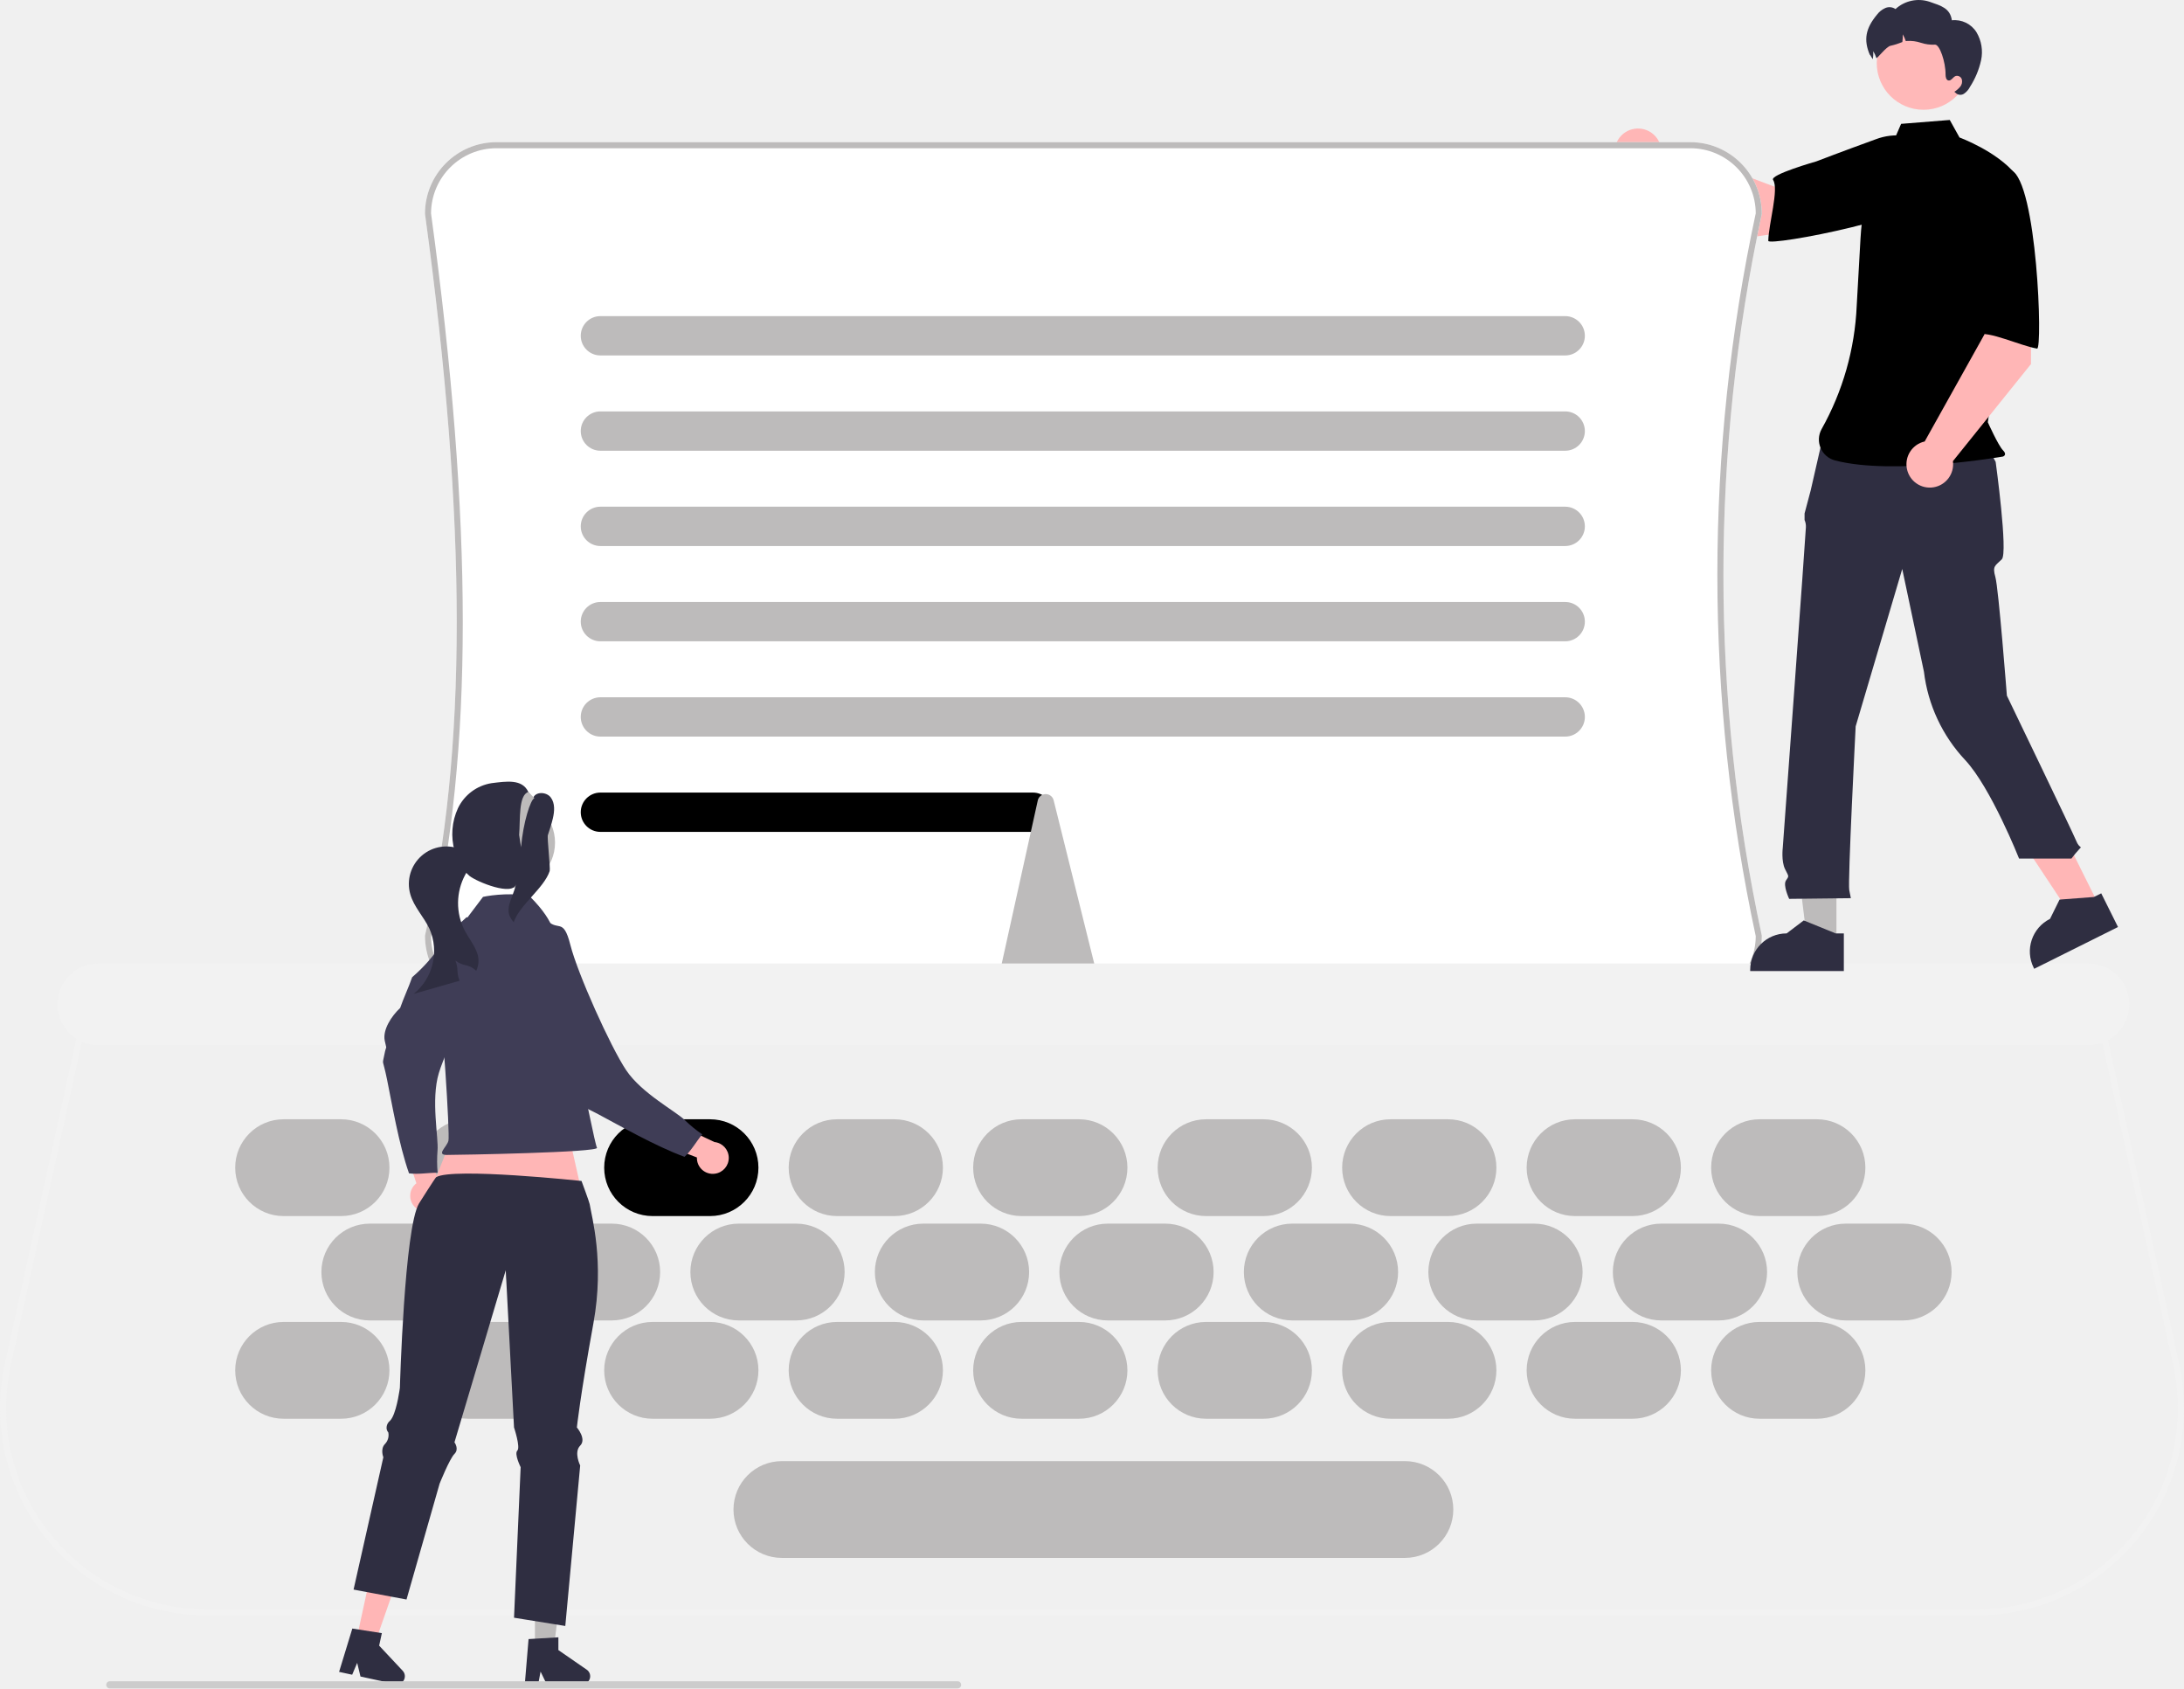
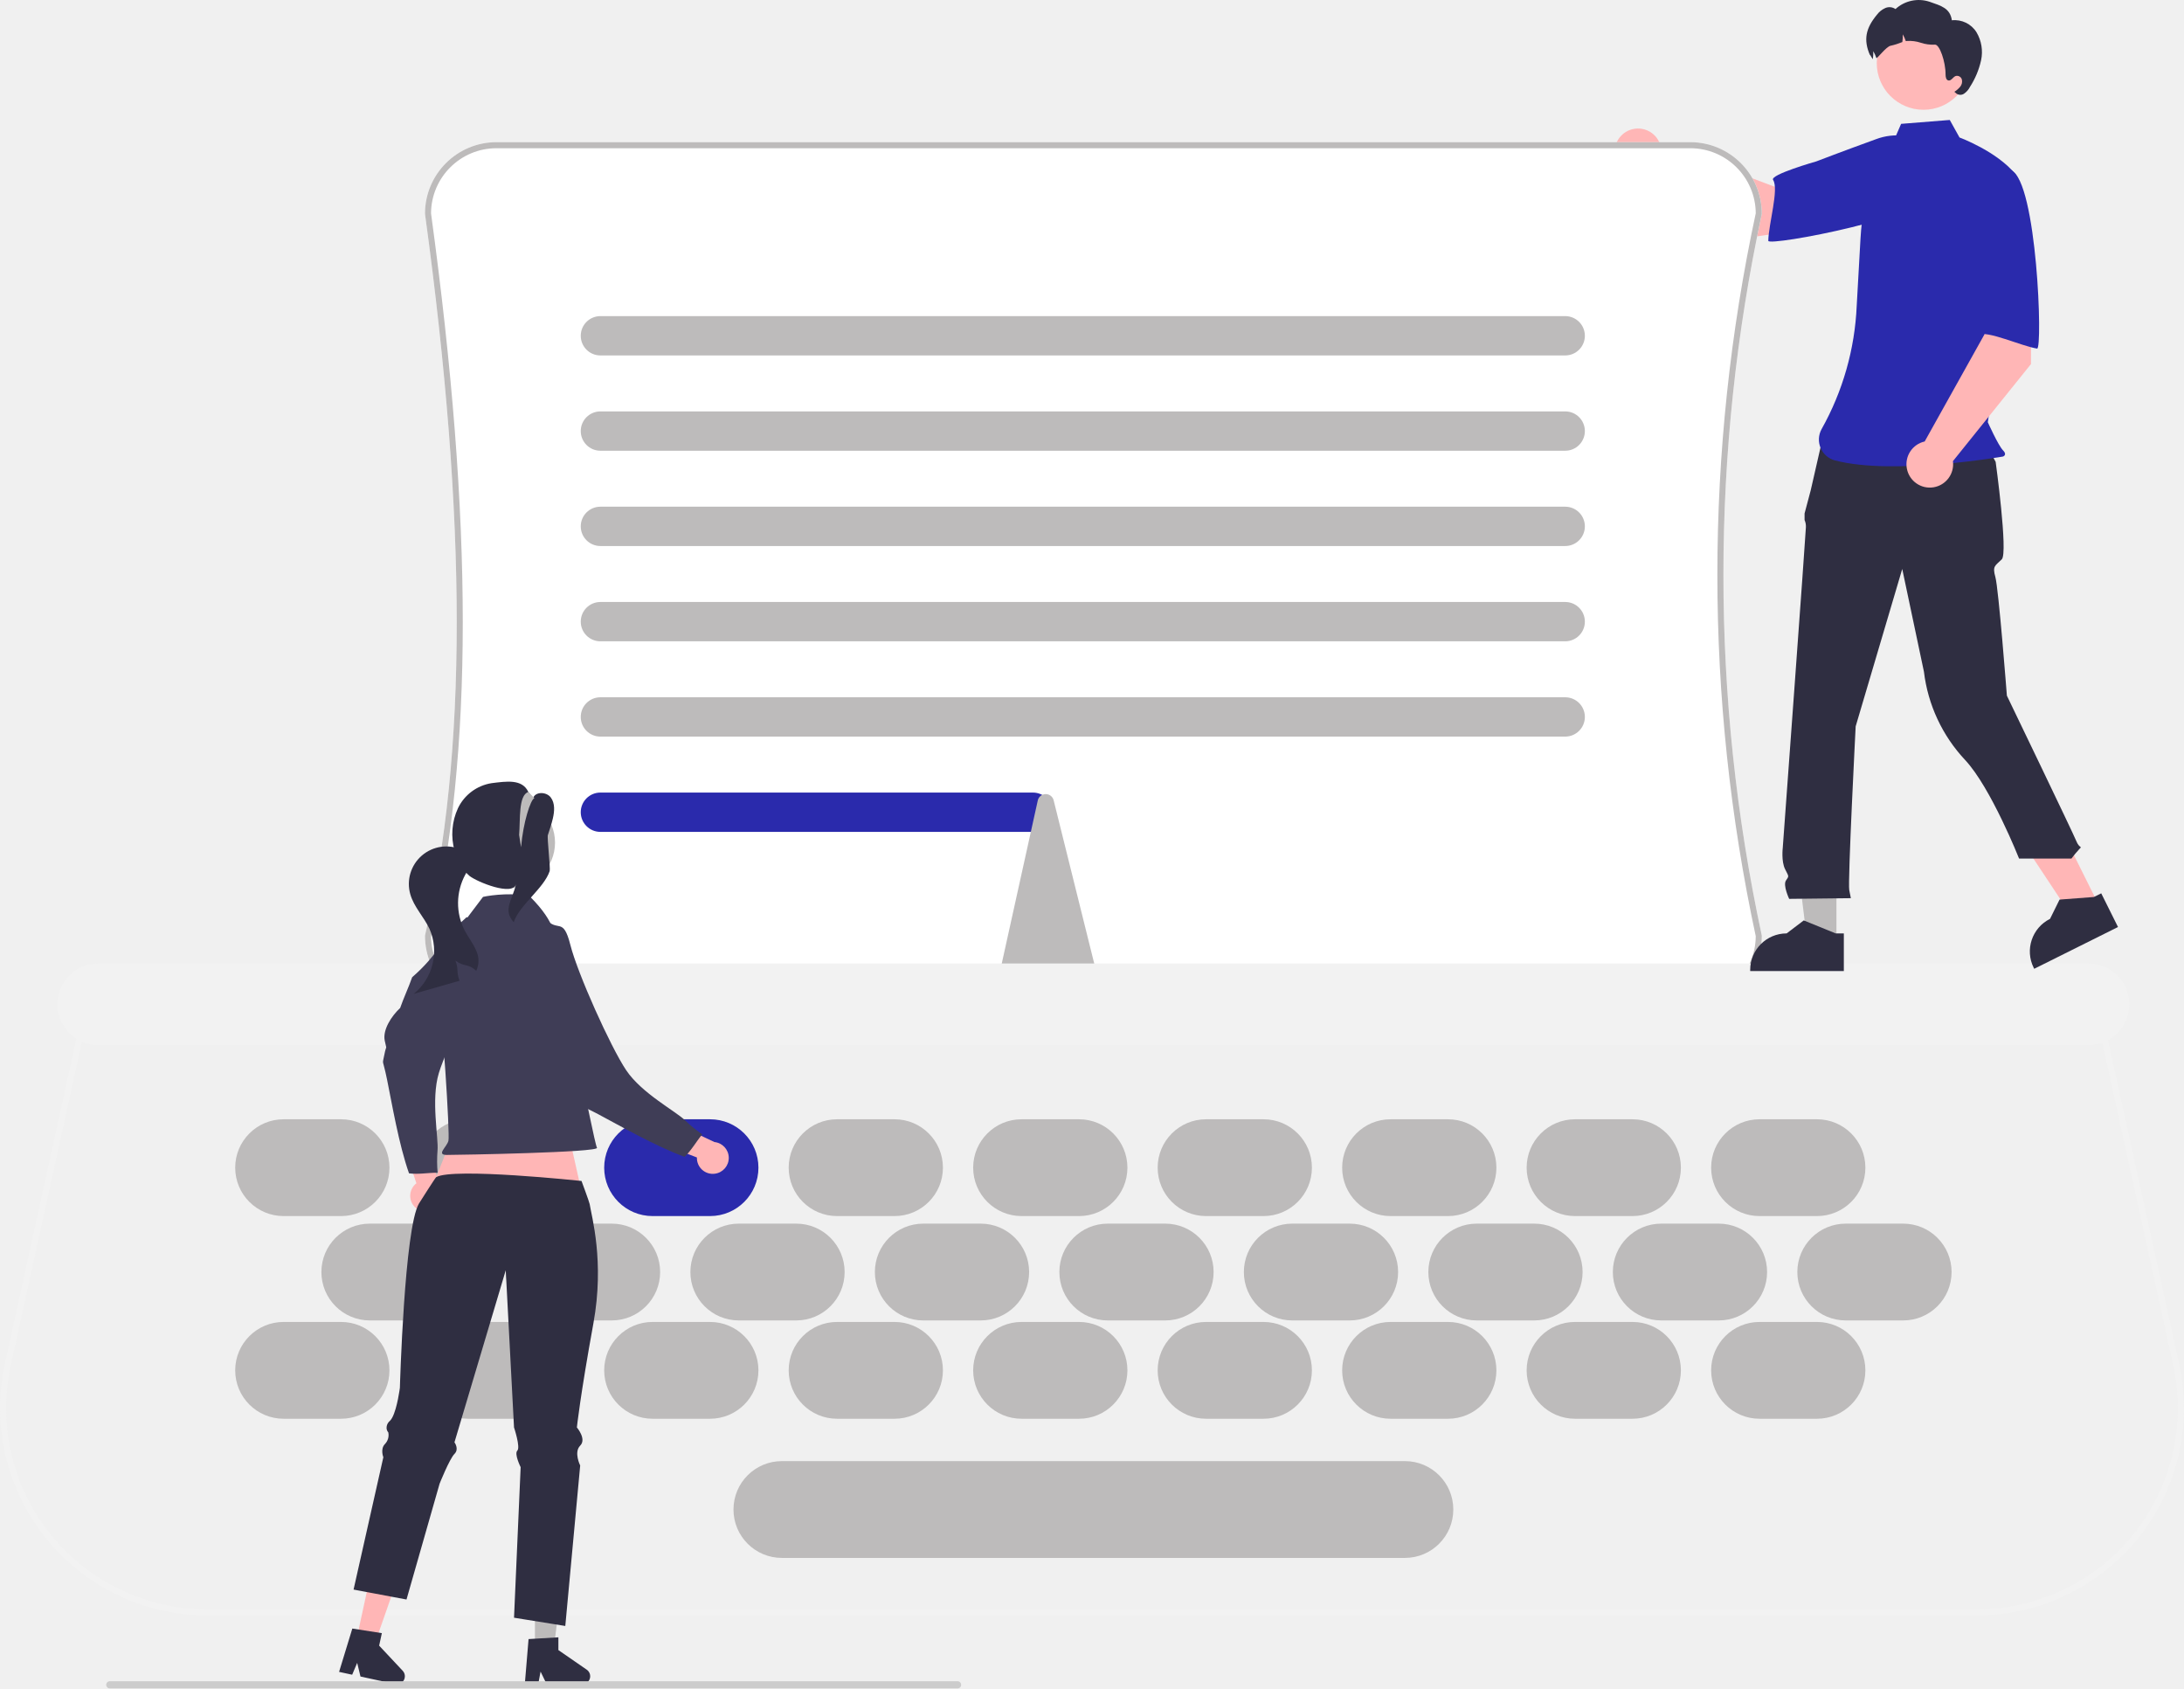
<svg xmlns="http://www.w3.org/2000/svg" data-name="Layer 1" width="722.113" height="558.151" viewBox="0 0 722.113 558.151">
  <path d="M892.077,705.041h-585.082a68.496,68.496,0,0,1-66.896-83.213l26.134-118.787H932.84l26.134,118.787a68.496,68.496,0,0,1-66.896,83.213Zm-624.237-200-25.788,117.217a66.497,66.497,0,0,0,64.943,80.783h585.082a66.497,66.497,0,0,0,64.943-80.783l-25.788-117.217Z" transform="translate(-238.4798 -171.0368)" fill="#f2f2f2" />
  <path d="M817.785,249.415l30.69-4.574-4.848-21.349-18.4,9.267-37.961-14.307a7.717,7.717,0,1,0-5.048,10.199Z" transform="translate(-238.4798 -171.0368)" fill="#ffb6b6" />
-   <path d="M880.164,233.455c-2.373,8.995-57.048,19.141-57.02,17.195.078-5.531,3.593-17.135,1.585-20.146-1.148-1.722,14.313-6.121,14.313-6.121s8.533-3.285,19.596-7.293a19.721,19.721,0,0,1,18.85,2.604S882.537,224.461,880.164,233.455Z" transform="translate(-238.4798 -171.0368)" fill="CC3232" />
+   <path d="M880.164,233.455c-2.373,8.995-57.048,19.141-57.02,17.195.078-5.531,3.593-17.135,1.585-20.146-1.148-1.722,14.313-6.121,14.313-6.121s8.533-3.285,19.596-7.293a19.721,19.721,0,0,1,18.85,2.604S882.537,224.461,880.164,233.455Z" transform="translate(-238.4798 -171.0368)" fill="#2A2AAC" />
  <path d="M351.247,608.037h-19a16,16,0,0,0,0,32h19a16,16,0,0,0,0-32Z" transform="translate(-238.4798 -171.0368)" fill="#bdbbbb" />
  <path d="M412.247,608.037h-19a16,16,0,0,0,0,32h19a16,16,0,0,0,0-32Z" transform="translate(-238.4798 -171.0368)" fill="#bdbbbb" />
  <path d="M473.247,608.037h-19a16,16,0,0,0,0,32h19a16,16,0,0,0,0-32Z" transform="translate(-238.4798 -171.0368)" fill="#bdbbbb" />
  <path d="M534.247,608.037h-19a16,16,0,0,0,0,32h19a16,16,0,0,0,0-32Z" transform="translate(-238.4798 -171.0368)" fill="#bdbbbb" />
  <path d="M595.247,608.037h-19a16,16,0,0,0,0,32h19a16,16,0,0,0,0-32Z" transform="translate(-238.4798 -171.0368)" fill="#bdbbbb" />
  <path d="M656.247,608.037h-19a16,16,0,0,0,0,32h19a16,16,0,0,0,0-32Z" transform="translate(-238.4798 -171.0368)" fill="#bdbbbb" />
  <path d="M717.247,608.037h-19a16,16,0,0,0,0,32h19a16,16,0,0,0,0-32Z" transform="translate(-238.4798 -171.0368)" fill="#bdbbbb" />
  <path d="M778.247,608.037h-19a16,16,0,0,0,0,32h19a16,16,0,0,0,0-32Z" transform="translate(-238.4798 -171.0368)" fill="#bdbbbb" />
  <path d="M839.247,608.037h-19a16,16,0,0,0,0,32h19a16,16,0,0,0,0-32Z" transform="translate(-238.4798 -171.0368)" fill="#bdbbbb" />
  <path d="M351.247,541.037h-19a16,16,0,0,0,0,32h19a16,16,0,0,0,0-32Z" transform="translate(-238.4798 -171.0368)" fill="#bdbbbb" />
  <path d="M412.247,541.037h-19a16,16,0,0,0,0,32h19a16,16,0,0,0,0-32Z" transform="translate(-238.4798 -171.0368)" fill="#bdbbbb" />
-   <path d="M473.247,541.037h-19a16,16,0,0,0,0,32h19a16,16,0,0,0,0-32Z" transform="translate(-238.4798 -171.0368)" fill="CC3232" />
+   <path d="M473.247,541.037h-19a16,16,0,0,0,0,32h19a16,16,0,0,0,0-32Z" transform="translate(-238.4798 -171.0368)" fill="#2A2AAC" />
  <path d="M534.247,541.037h-19a16,16,0,0,0,0,32h19a16,16,0,0,0,0-32Z" transform="translate(-238.4798 -171.0368)" fill="#bdbbbb" />
  <path d="M595.247,541.037h-19a16,16,0,0,0,0,32h19a16,16,0,0,0,0-32Z" transform="translate(-238.4798 -171.0368)" fill="#bdbbbb" />
  <path d="M656.247,541.037h-19a16,16,0,0,0,0,32h19a16,16,0,0,0,0-32Z" transform="translate(-238.4798 -171.0368)" fill="#bdbbbb" />
  <path d="M717.247,541.037h-19a16,16,0,0,0,0,32h19a16,16,0,0,0,0-32Z" transform="translate(-238.4798 -171.0368)" fill="#bdbbbb" />
  <path d="M778.247,541.037h-19a16,16,0,0,0,0,32h19a16,16,0,0,0,0-32Z" transform="translate(-238.4798 -171.0368)" fill="#bdbbbb" />
  <path d="M839.247,541.037h-19a16,16,0,0,0,0,32h19a16,16,0,0,0,0-32Z" transform="translate(-238.4798 -171.0368)" fill="#bdbbbb" />
  <path d="M379.747,575.537h-19a16,16,0,0,0,0,32h19a16,16,0,0,0,0-32Z" transform="translate(-238.4798 -171.0368)" fill="#bdbbbb" />
  <path d="M440.747,575.537h-19a16,16,0,0,0,0,32h19a16,16,0,0,0,0-32Z" transform="translate(-238.4798 -171.0368)" fill="#bdbbbb" />
  <path d="M501.747,575.537h-19a16,16,0,0,0,0,32h19a16,16,0,0,0,0-32Z" transform="translate(-238.4798 -171.0368)" fill="#bdbbbb" />
  <path d="M562.747,575.537h-19a16,16,0,0,0,0,32h19a16,16,0,0,0,0-32Z" transform="translate(-238.4798 -171.0368)" fill="#bdbbbb" />
  <path d="M623.747,575.537h-19a16,16,0,0,0,0,32h19a16,16,0,0,0,0-32Z" transform="translate(-238.4798 -171.0368)" fill="#bdbbbb" />
  <path d="M684.747,575.537h-19a16,16,0,0,0,0,32h19a16,16,0,0,0,0-32Z" transform="translate(-238.4798 -171.0368)" fill="#bdbbbb" />
  <path d="M745.747,575.537h-19a16,16,0,0,0,0,32h19a16,16,0,0,0,0-32Z" transform="translate(-238.4798 -171.0368)" fill="#bdbbbb" />
  <path d="M806.747,575.537h-19a16,16,0,0,0,0,32h19a16,16,0,0,0,0-32Z" transform="translate(-238.4798 -171.0368)" fill="#bdbbbb" />
  <path d="M867.747,575.537h-19a16,16,0,0,0,0,32h19a16,16,0,0,0,0-32Z" transform="translate(-238.4798 -171.0368)" fill="#bdbbbb" />
  <path d="M797.379,504.037H402.615a23.645,23.645,0,0,1-23.618-23.618l.026-.226c13.966-60.428,13.96-136.182-.017-238.402l-.009-.136a23.645,23.645,0,0,1,23.618-23.618H797.379A23.645,23.645,0,0,1,820.997,241.655l-.022.209a566.872,566.872,0,0,0,0,238.346l.022.209A23.645,23.645,0,0,1,797.379,504.037Z" transform="translate(-238.4798 -171.0368)" fill="#fff" />
  <path d="M797.379,504.037H402.615a23.645,23.645,0,0,1-23.618-23.618l.026-.226c13.966-60.428,13.96-136.182-.017-238.402l-.009-.136a23.645,23.645,0,0,1,23.618-23.618H797.379A23.645,23.645,0,0,1,820.997,241.655l-.022.209a566.872,566.872,0,0,0,0,238.346l.022.209A23.645,23.645,0,0,1,797.379,504.037ZM380.997,480.531a21.643,21.643,0,0,0,21.618,21.506H797.379a21.643,21.643,0,0,0,21.618-21.514,568.845,568.845,0,0,1,0-238.973,21.643,21.643,0,0,0-21.618-21.514H402.615a21.643,21.643,0,0,0-21.618,21.551C394.989,343.956,394.99,419.893,380.997,480.531Z" transform="translate(-238.4798 -171.0368)" fill="#bdbbbb" />
  <path d="M755.997,288.537h-319a6.5,6.5,0,0,1,0-13h319a6.5,6.5,0,0,1,0,13Z" transform="translate(-238.4798 -171.0368)" fill="#bdbbbb" />
  <path d="M755.997,320.037h-319a6.5,6.5,0,0,1,0-13h319a6.5,6.5,0,0,1,0,13Z" transform="translate(-238.4798 -171.0368)" fill="#bdbbbb" />
  <path d="M755.997,351.537h-319a6.5,6.5,0,0,1,0-13h319a6.5,6.5,0,0,1,0,13Z" transform="translate(-238.4798 -171.0368)" fill="#bdbbbb" />
  <path d="M755.997,383.037h-319a6.5,6.5,0,0,1,0-13h319a6.5,6.5,0,0,1,0,13Z" transform="translate(-238.4798 -171.0368)" fill="#bdbbbb" />
  <path d="M755.997,414.537h-319a6.5,6.5,0,0,1,0-13h319a6.5,6.5,0,0,1,0,13Z" transform="translate(-238.4798 -171.0368)" fill="#bdbbbb" />
-   <path d="M579.997,446.037h-143a6.5,6.5,0,0,1,0-13h143a6.5,6.5,0,0,1,0,13Z" transform="translate(-238.4798 -171.0368)" fill="CC3232" />
+   <path d="M579.997,446.037h-143a6.5,6.5,0,0,1,0-13h143a6.5,6.5,0,0,1,0,13Z" transform="translate(-238.4798 -171.0368)" fill="#2A2AAC" />
  <path d="M598.178,495.537H571.855a2.658,2.658,0,0,1-2.069-1.02,3.174,3.174,0,0,1-.601-2.652l12.387-56.046a2.7,2.7,0,0,1,5.32-.081l13.936,56.045a3.175,3.175,0,0,1-.558,2.704A2.657,2.657,0,0,1,598.178,495.537Z" transform="translate(-238.4798 -171.0368)" fill="#bdbbbb" />
  <path d="M928.997,516.537h-658a13.5,13.5,0,0,1,0-27h658a13.5,13.5,0,0,1,0,27Z" transform="translate(-238.4798 -171.0368)" fill="#f2f2f2" />
  <polygon points="607.193 311.693 597.591 311.692 593.024 274.657 607.195 274.658 607.193 311.693" fill="#bdbbbb" />
  <path d="M848.121,492.037l-30.96-.001v-.392a12.051,12.051,0,0,1,12.05-12.05h.001l5.655-4.29,10.551,4.291,2.703 0Z" transform="translate(-238.4798 -171.0368)" fill="#2f2e41" />
  <polygon points="693.95 299.209 685.357 303.492 664.747 272.384 677.431 266.063 693.95 299.209" fill="#ffb6b6" />
  <path d="M938.774,477.484l-27.709,13.81-.175-.35a12.051,12.051,0,0,1,5.409-16.16l.001-0,3.147-6.363,11.357-.867,2.419-1.206Z" transform="translate(-238.4798 -171.0368)" fill="#2f2e41" />
  <path d="M841.419,314.529l52.945,1.853,3.959,7.352s4.146,30.079,2.023,32.203-3.185,2.123-2.123,5.84,3.807,39.222,3.807,39.222,21.871,45.366,22.933,48.021,2.123,1.593,1.062,2.654A39.098,39.098,0,0,0,923.369,454.859H906.064s-9.317-23.503-17.846-32.593a51.635,51.635,0,0,1-13.612-29.178l-7.175-33.965L852.036,411.148s-2.654,51.494-2.123,54.149l.531,2.654-20.396.228s-2.123-4.475-1.062-6.067.998-1.158-.297-3.764-.764-7.023-.764-7.023,7.655-104.412,7.655-106.005a5.295,5.295,0,0,0-.441-2.388V340.77l2.034-7.66Z" transform="translate(-238.4798 -171.0368)" fill="#2f2e41" />
-   <path d="M864.246,218.467c-3.446,2.049-5.508,5.813-6.691,9.644a91.389,91.389,0,0,0-3.927,21.835l-1.25,22.187a91.35,91.35,0,0,1-11.627,40.784,7.13,7.13,0,0,0,4.46,10.325c19.189,5.035,55.533-1.287,55.533-1.287s1.548-.516,0-2.064-5.021-9.288-5.021-9.288l4.128-27.117,5.16-54.697c-6.192-7.74-18.645-12.303-18.645-12.303l-3.218-5.792-16.089,1.287Z" transform="translate(-238.4798 -171.0368)" fill="CC3232" />
+   <path d="M864.246,218.467c-3.446,2.049-5.508,5.813-6.691,9.644a91.389,91.389,0,0,0-3.927,21.835l-1.25,22.187a91.35,91.35,0,0,1-11.627,40.784,7.13,7.13,0,0,0,4.46,10.325c19.189,5.035,55.533-1.287,55.533-1.287s1.548-.516,0-2.064-5.021-9.288-5.021-9.288l4.128-27.117,5.16-54.697c-6.192-7.74-18.645-12.303-18.645-12.303l-3.218-5.792-16.089,1.287Z" transform="translate(-238.4798 -171.0368)" fill="#2A2AAC" />
  <circle cx="635.979" cy="20.834" r="15.455" fill="#ffb8b8" />
  <path d="M893.503,190.953a26.877,26.877,0,0,1-3.676,8.807,5.995,5.995,0,0,1-2.005,2.277,2.192,2.192,0,0,1-2.785-.348l-.376-.306a7.976,7.976,0,0,0,1.949-1.692,2.716,2.716,0,0,0,.522-2.43,1.673,1.673,0,0,0-2.047-1.093c-.905.355-1.455,1.664-2.402,1.462-.766-.167-.926-1.177-.926-1.97.028-4.149-1.977-10.046-3.53-9.865a12.519,12.519,0,0,1-4.63-.62,12.13,12.13,0,0,0-4.637-.592c-.111.014-.223.035-.341.056a10.267,10.267,0,0,0-1.03-2.249,12.014,12.014,0,0,1-.125,2.548,23.832,23.832,0,0,1-3.857,1.218c-1.434.202-4.588,4.491-4.734,4.052a10.268,10.268,0,0,0-1.03-2.249,12.014,12.014,0,0,1-.125,2.548c-.007.035-.007.063-.014.097-.696-.926-1.121-2.054-.884-1.191-2.332-5.277-1.427-9.058,2.242-13.506a7.055,7.055,0,0,1,2.75-2.207,3.468,3.468,0,0,1,3.384.334,11.384,11.384,0,0,1,11.292-2.409c3.822,1.33,6.767,2.11,7.352,6.12a8.509,8.509,0,0,1,8.153,3.968A12.85,12.85,0,0,1,893.503,190.953Z" transform="translate(-238.4798 -171.0368)" fill="#2f2e41" />
  <path d="M909.997,291.385l.025-31.029-21.832,1.63,6.437,19.57-19.775,35.421a7.717,7.717,0,1,0,9.338,6.504Z" transform="translate(-238.4798 -171.0368)" fill="#ffb6b6" />
-   <path d="M903.458,227.33c8.544,3.68,10.475,59.255,8.554,58.939-5.458-.896-16.413-6.093-19.688-4.554-1.873.88-3.932-15.062-3.932-15.062s-1.984-8.926-4.308-20.461a19.721,19.721,0,0,1,5.369-18.256S894.914,223.651,903.458,227.33Z" transform="translate(-238.4798 -171.0368)" fill="CC3232" />
+   <path d="M903.458,227.33c8.544,3.68,10.475,59.255,8.554,58.939-5.458-.896-16.413-6.093-19.688-4.554-1.873.88-3.932-15.062-3.932-15.062s-1.984-8.926-4.308-20.461a19.721,19.721,0,0,1,5.369-18.256S894.914,223.651,903.458,227.33Z" transform="translate(-238.4798 -171.0368)" fill="#2A2AAC" />
  <path d="M375.817,570.227a5.239,5.239,0,0,1,.342-8.026l-5.866-17.669,9.343,2.51,4.138,16.394a5.267,5.267,0,0,1-7.957,6.791Z" transform="translate(-238.4798 -171.0368)" fill="#ffb6b6" />
  <path d="M392.751,474.231c1.55.889,10.722-1.313,12.514-.687-.989,6.033,4.382,3.769-1.45,11.692s-17.578,31.679-20.247,40.558-.027,21.391-.427,25.599a43.667,43.667,0,0,0,.036,7.324c-3.151-.04-6.257.614-9.457.196-3.413-9.657-5.708-23.403-7.266-31s-1.615-4.384-.901-8.183.888-1.038.137-4.672,2.285-8.2,5.091-10.803c1.21-3.479,2.773-6.723,3.97-10.165C383.525,486.435,384.102,482.013,392.751,474.231Z" transform="translate(-238.4798 -171.0368)" fill="#3f3d56" />
  <path d="M474.884,559.027a5.239,5.239,0,0,1-5.979-5.365l-17.369-6.701,7.876-5.618,15.286,7.225a5.267,5.267,0,0,1,.185,10.459Z" transform="translate(-238.4798 -171.0368)" fill="#ffb6b6" />
  <path d="M411.534,484.94c1.671-.632,5.801-9.113,7.423-10.098,4.029,4.598,5.695-.987,8.105,8.551s13.284,33.706,18.443,41.409,16.497,13.617,19.492,16.6a43.666,43.666,0,0,0,5.677,4.627c-2.033,2.407-3.503,5.221-5.859,7.426-9.625-3.503-21.695-10.468-28.551-14.094s-4.411-1.54-6.89-4.506-.237-1.345-3.52-3.075-4.878-6.976-5.105-10.797c-1.917-3.145-3.428-6.413-5.325-9.526C415.093,499.819,412.046,496.563,411.534,484.94Z" transform="translate(-238.4798 -171.0368)" fill="#3f3d56" />
  <polygon points="186.123 366.39 194.791 405.071 139.247 401.616 154.351 363.627 186.123 366.39" fill="#ffb6b6" />
  <polygon points="176.874 544.917 183.113 544.916 186.081 520.851 176.873 520.851 176.874 544.917" fill="#bdbbbb" />
  <path d="M413.241,712.875l9.863-.589v4.226l9.377,6.476a2.64,2.64,0,0,1-1.5,4.812h-11.742l-2.024-4.18-.79,4.18h-4.427Z" transform="translate(-238.4798 -171.0368)" fill="#2f2e41" />
  <polygon points="117.905 541.813 124.002 543.135 132.005 520.246 123.006 518.294 117.905 541.813" fill="#ffb6b6" />
  <path d="M354.972,709.393l9.764,1.516-.896,4.13,7.791,8.317a2.64,2.64,0,0,1-2.486,4.384l-11.475-2.489-1.092-4.514-1.658,3.917-4.327-.939Z" transform="translate(-238.4798 -171.0368)" fill="#2f2e41" />
  <path d="M434.689,608.453c-4.379,24.065-5.473,34.455-5.473,34.455s3.284,3.828,1.095,6.018,0,6.562,0,6.562l-4.923,53.053-3.963-.642-9.546-1.535-3.443-.556,2.189-49.769s-2.189-4.379-1.095-5.473c1.095-1.095-1.095-7.657-1.095-7.657l-2.734-51.958-16.958,56.881s1.645,2.189,0,3.828c-1.639,1.639-4.917,9.846-4.917,9.846l-10.085,35.287-.856,2.997-5.259-.985-5.724-1.076-1.052-.196-1.871-.355-1.205-.226-.41-.073-1.981-.373.599-2.66.312-1.4,8.531-37.892.196-.875.208-.923s-1.095-2.734.544-4.379a4.274,4.274,0,0,0,1.095-3.828,1.493,1.493,0,0,1-.147-.183,2.27,2.27,0,0,1-.391-.893,2.961,2.961,0,0,1,1.089-2.752,4.67,4.67,0,0,0,.777-1.113c1.663-3.15,2.501-9.822,2.501-9.822s1.48-52.845,6.323-60.917c.257-.422,5.399-8.523,5.668-8.688,5.467-3.278,48.063,1.25,48.063,1.25s2.58,6.931,2.696,7.652C434.075,573.136,438.401,588.039,434.689,608.453Z" transform="translate(-238.4798 -171.0368)" fill="#2f2e41" />
  <path d="M421.746,481.165s.922-4.784-7.935-13.641c-4.689-1.563-12.813-.652-15.629,0-13.024,17.192-10.692,14.159-14.083,23.764a13.529,13.529,0,0,0-.928,6.838c1.563,7.815,4.1,47.928,3.579,50.012s-4.168,4.689-.521,4.689,50.675-.823,49.633-2.386S421.746,481.165,421.746,481.165Z" transform="translate(-238.4798 -171.0368)" fill="#3f3d56" />
  <circle cx="168.577" cy="278.545" r="14.938" fill="#bdbbbb" />
  <path d="M394.401,455.23c-.082,1.812-1.217,3.373-2.094,4.959a19.789,19.789,0,0,0-.184,18.46c1.219,2.313,2.907,4.377,3.875,6.806a7.731,7.731,0,0,1-.061,6.522c-2.618-2.519-3.896-1.189-6.869-3.388,1.169,3.277.172,3.383,1.346,6.657q-7.569,2.161-15.144,4.334a18.252,18.252,0,0,0,5.221-21.482c-1.846-3.958-5.146-7.221-6.347-11.427a12.399,12.399,0,0,1,17.042-14.713C392.886,451.472,394.483,453.447,394.401,455.23Z" transform="translate(-238.4798 -171.0368)" fill="#2f2e41" />
  <path d="M413.163,432.839c-2.009-4.389-7.309-3.496-12.101-2.917a14.894,14.894,0,0,0-11.159,8.281,20.353,20.353,0,0,0-1.104,14.128,15.478,15.478,0,0,0,4.887,8.239c2.531,2.035,14.429,6.849,15.419,2.704-1.238,5.408-4.46,8.486-.773,12.631,1.91-5.737,9.985-11.186,11.895-16.922.287-.864-.893-11.013-.606-11.876.606-1.82,1.213-3.644,1.651-5.511.55-2.346.762-5.037-.696-6.956s-5.129-1.994-5.866.301" transform="translate(-238.4798 -171.0368)" fill="#2f2e41" />
  <path d="M410.758,451.107l-.639-4.065c.434-5.056-.274-13.097,3.043-14.203l2.029,2.029C413.909,435.296,411.467,442.856,410.758,451.107Z" transform="translate(-238.4798 -171.0368)" fill="#bdbbbb" />
  <path d="M556.269,727.998a1.186,1.186,0,0,1-1.19,1.19h-280.29a1.19,1.19,0,1,1,0-2.38h280.29A1.187,1.187,0,0,1,556.269,727.998Z" transform="translate(-238.4798 -171.0368)" fill="#ccc" />
  <path d="M702.997,654.041h-206a16,16,0,0,0,0,32h206a16,16,0,0,0,0-32Z" transform="translate(-238.4798 -171.0368)" fill="#bdbbbb" />
</svg>
